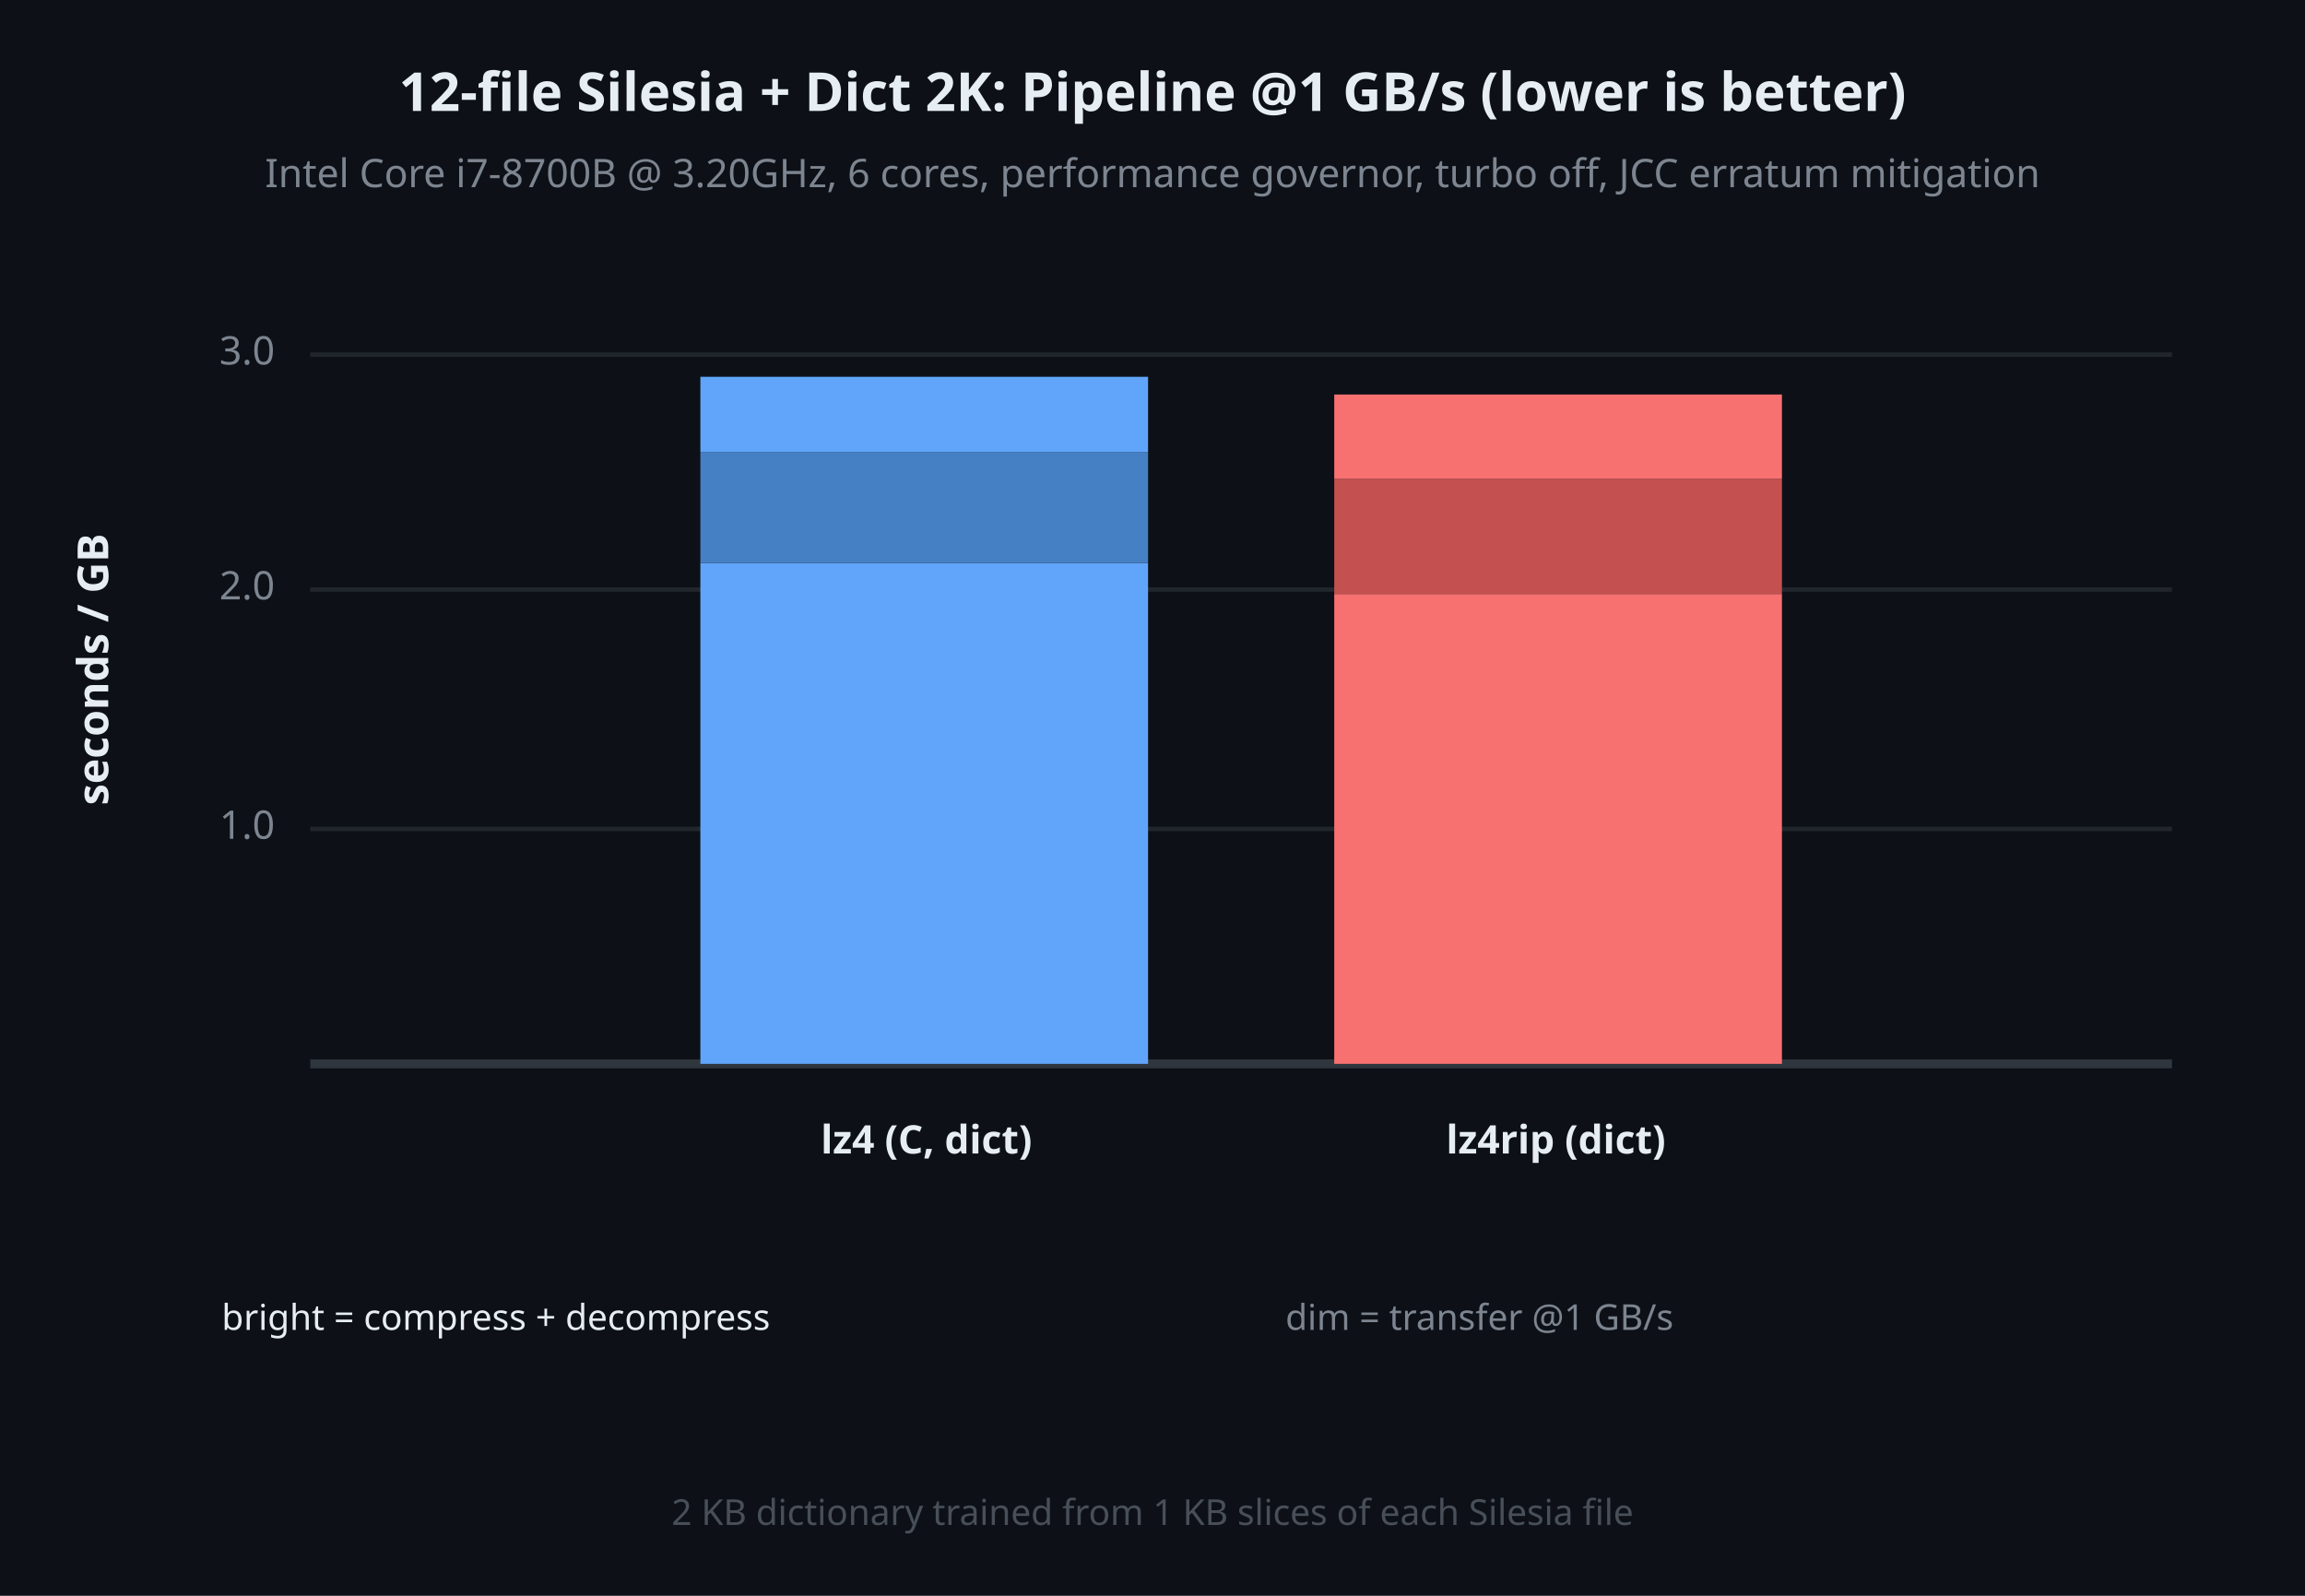
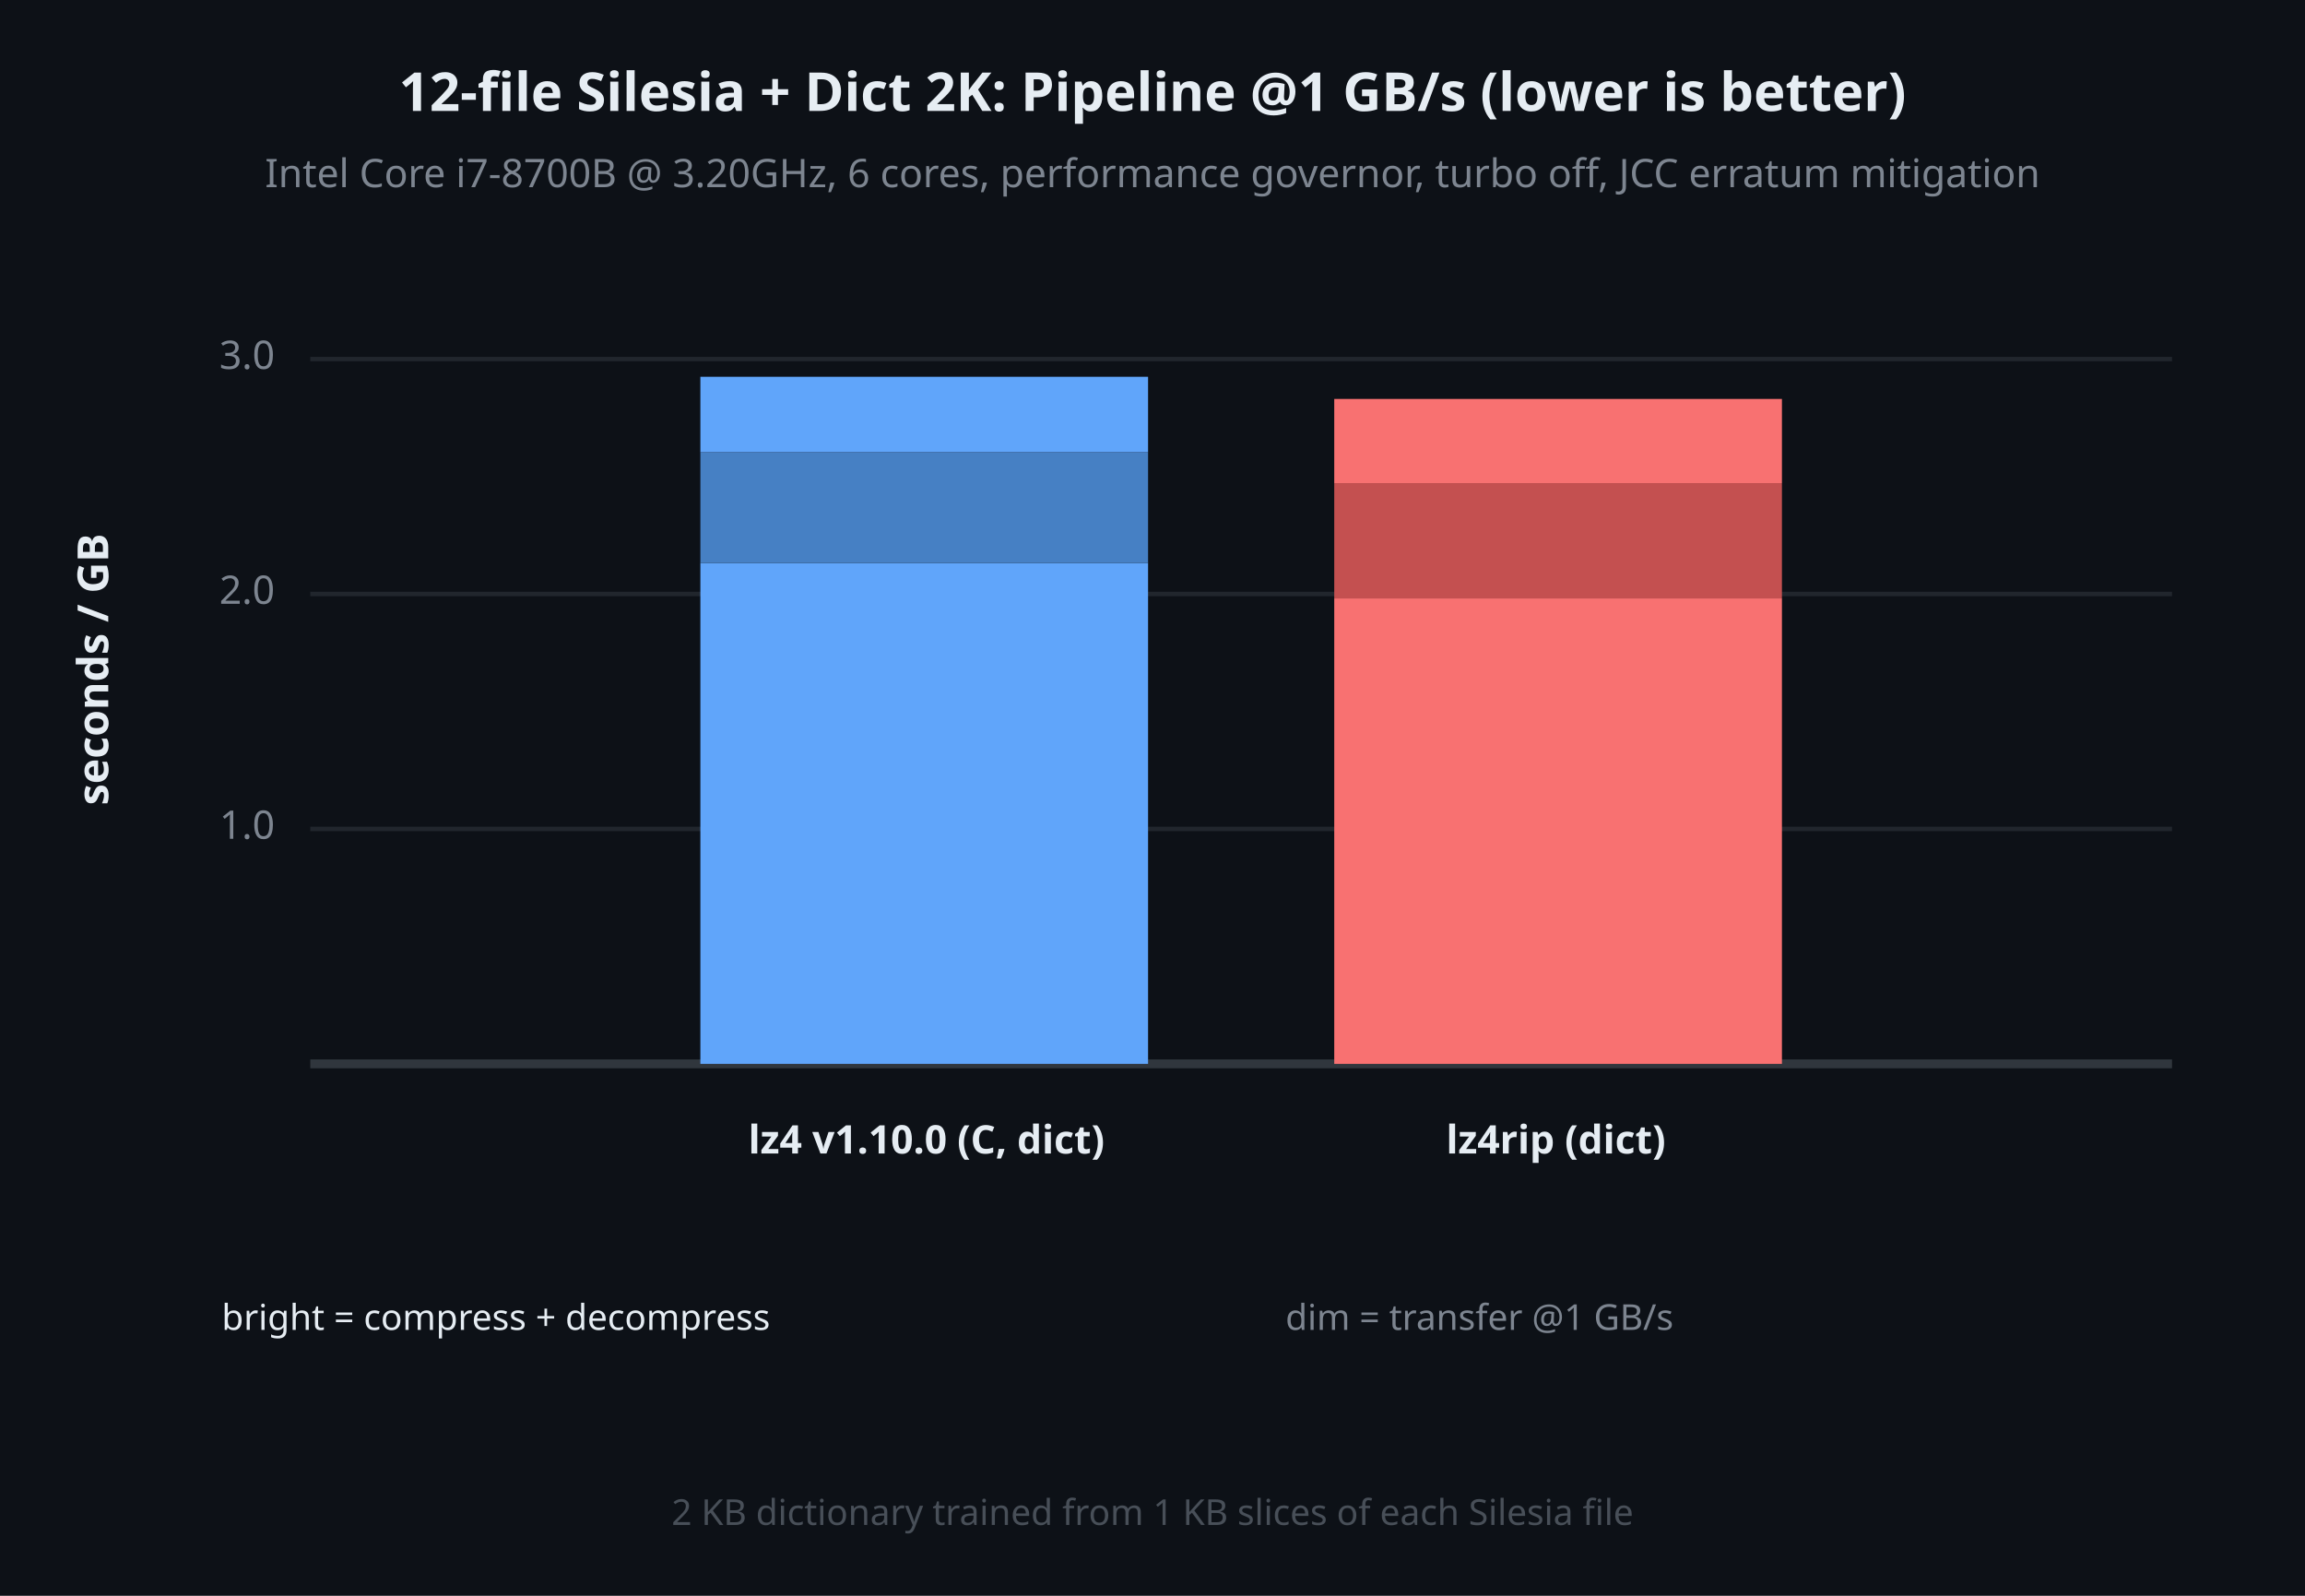
<svg xmlns="http://www.w3.org/2000/svg" viewBox="0 0 520 360" font-family="system-ui, -apple-system, sans-serif">
  <rect x="0" y="0" width="520" height="360" opacity="1" fill="#0D1117" stroke="none" />
  <text x="260" y="22" dy="0.5ex" text-anchor="middle" font-family="sans-serif" font-size="12.097" opacity="1" fill="#E6EDF3" font-weight="bold">
12-file Silesia + Dict 2K: Pipeline @1 GB/s (lower is better)
</text>
  <text x="260" y="40" dy="0.5ex" text-anchor="middle" font-family="sans-serif" font-size="8.871" opacity="1" fill="#7D8590">
Intel Core i7-8700B @ 3.20GHz, 6 cores, performance governor, turbo off, JCC erratum mitigation
</text>
  <text x="22" y="151" dy="0.5ex" text-anchor="middle" font-family="sans-serif" font-size="9.677" opacity="1" fill="#E6EDF3" font-weight="bold" transform="rotate(270, 22, 151)">
seconds / GB
</text>
  <polyline fill="none" opacity="1" stroke="#21262D" stroke-width="1" points="70,187 490,187 " />
  <text x="62" y="187" dy="0.5ex" text-anchor="end" font-family="sans-serif" font-size="8.871" opacity="1" fill="#7D8590">
1.0
</text>
-   <polyline fill="none" opacity="1" stroke="#21262D" stroke-width="1" points="70,133 490,133 " />
-   <text x="62" y="133" dy="0.5ex" text-anchor="end" font-family="sans-serif" font-size="8.871" opacity="1" fill="#7D8590">
+   <polyline fill="none" opacity="1" stroke="#21262D" stroke-width="1" points="70,134 490,134 " />
+   <text x="62" y="134" dy="0.5ex" text-anchor="end" font-family="sans-serif" font-size="8.871" opacity="1" fill="#7D8590">
2.0
</text>
-   <polyline fill="none" opacity="1" stroke="#21262D" stroke-width="1" points="70,80 490,80 " />
-   <text x="62" y="80" dy="0.5ex" text-anchor="end" font-family="sans-serif" font-size="8.871" opacity="1" fill="#7D8590">
+   <polyline fill="none" opacity="1" stroke="#21262D" stroke-width="1" points="70,81 490,81 " />
+   <text x="62" y="81" dy="0.5ex" text-anchor="end" font-family="sans-serif" font-size="8.871" opacity="1" fill="#7D8590">
3.0
</text>
  <polyline fill="none" opacity="1" stroke="#30363D" stroke-width="2" points="70,240 490,240 " />
  <rect x="158" y="127" width="101" height="113" opacity="1" fill="#60A5FA" stroke="none" />
  <rect x="158" y="102" width="101" height="25" opacity="1" fill="#4680C4" stroke="none" />
  <rect x="158" y="85" width="101" height="17" opacity="1" fill="#60A5FA" stroke="none" />
  <text x="209" y="258" dy="0.5ex" text-anchor="middle" font-family="sans-serif" font-size="8.871" opacity="1" fill="#E6EDF3" font-weight="bold">
- lz4 (C, dict)
+ lz4 v1.10.0 (C, dict)
</text>
-   <rect x="301" y="134" width="101" height="106" opacity="1" fill="#F87171" stroke="none" />
-   <rect x="301" y="108" width="101" height="26" opacity="1" fill="#C45050" stroke="none" />
-   <rect x="301" y="89" width="101" height="19" opacity="1" fill="#F87171" stroke="none" />
+   <rect x="301" y="135" width="101" height="105" opacity="1" fill="#F87171" stroke="none" />
+   <rect x="301" y="109" width="101" height="26" opacity="1" fill="#C45050" stroke="none" />
+   <rect x="301" y="90" width="101" height="19" opacity="1" fill="#F87171" stroke="none" />
  <text x="351" y="258" dy="0.5ex" text-anchor="middle" font-family="sans-serif" font-size="8.871" opacity="1" fill="#E6EDF3" font-weight="bold">
lz4rip (dict)
</text>
  <text x="50" y="298" dy="0.5ex" text-anchor="start" font-family="sans-serif" font-size="8.065" opacity="1" fill="#E6EDF3">
bright = compress + decompress
</text>
  <text x="290" y="298" dy="0.5ex" text-anchor="start" font-family="sans-serif" font-size="8.065" opacity="1" fill="#7D8590">
dim = transfer @1 GB/s
</text>
  <text x="260" y="342" dy="0.5ex" text-anchor="middle" font-family="sans-serif" font-size="8.065" opacity="1" fill="#484F58">
2 KB dictionary trained from 1 KB slices of each Silesia file
</text>
</svg>
